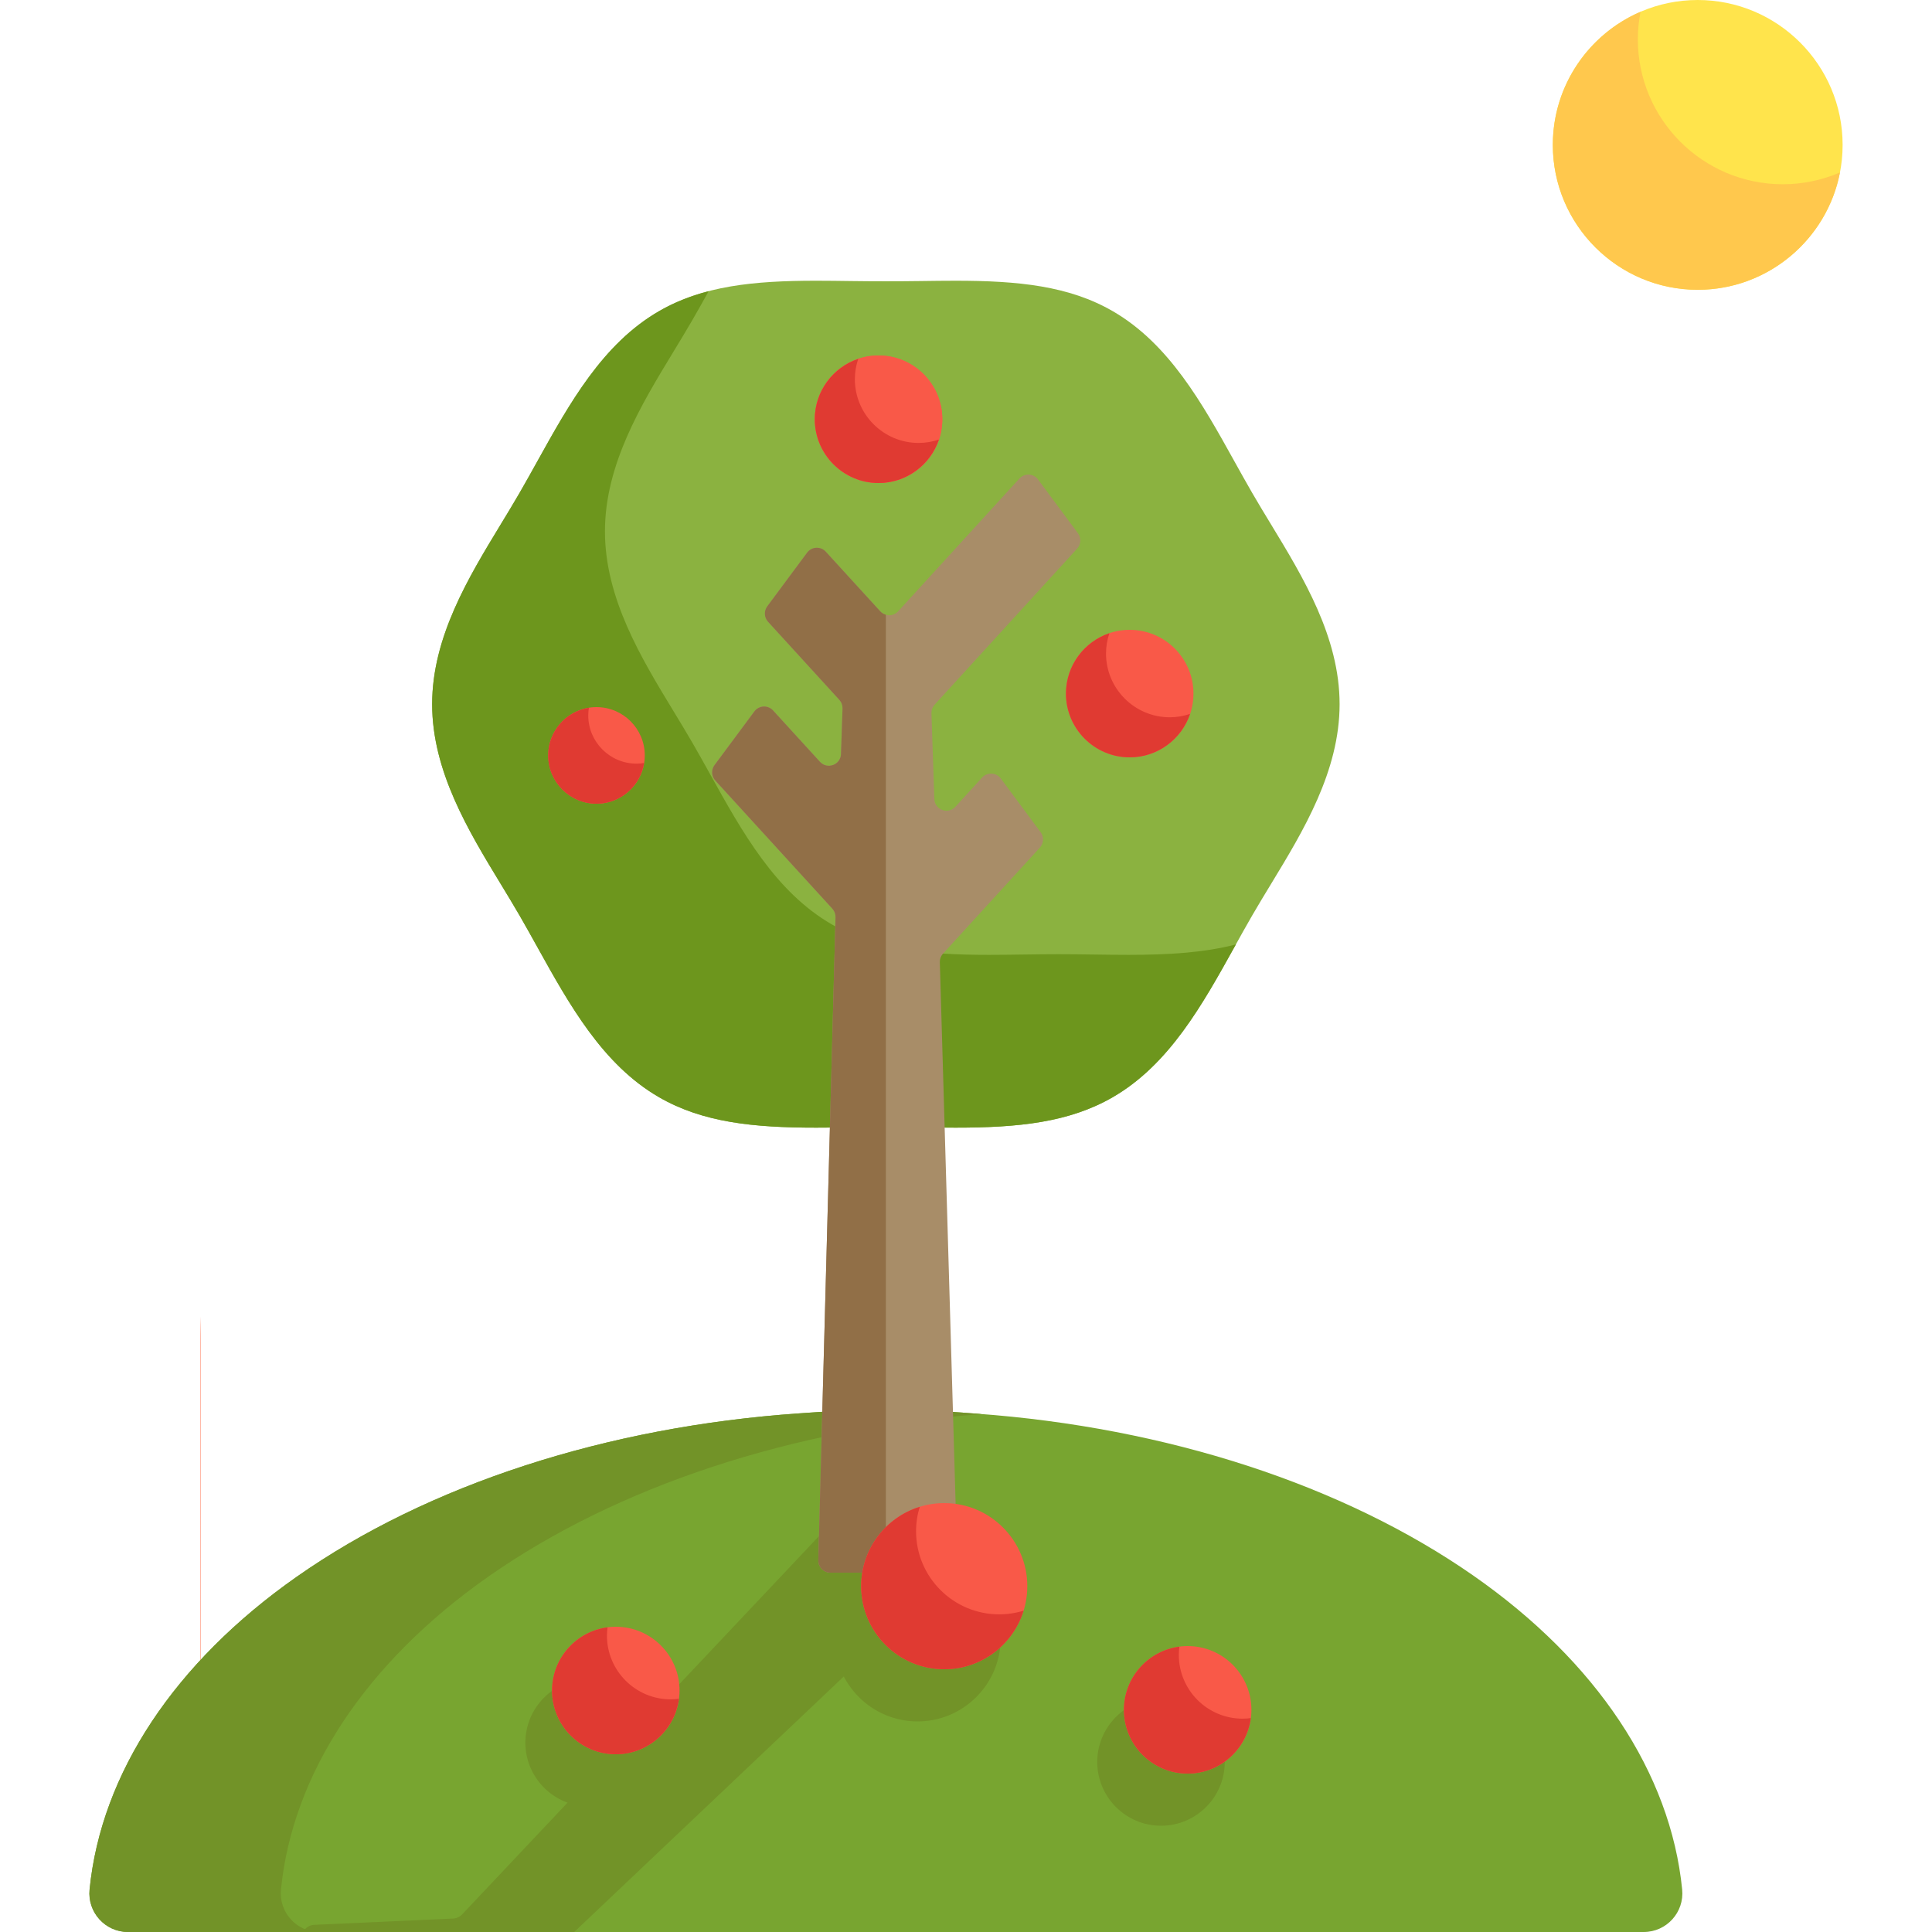
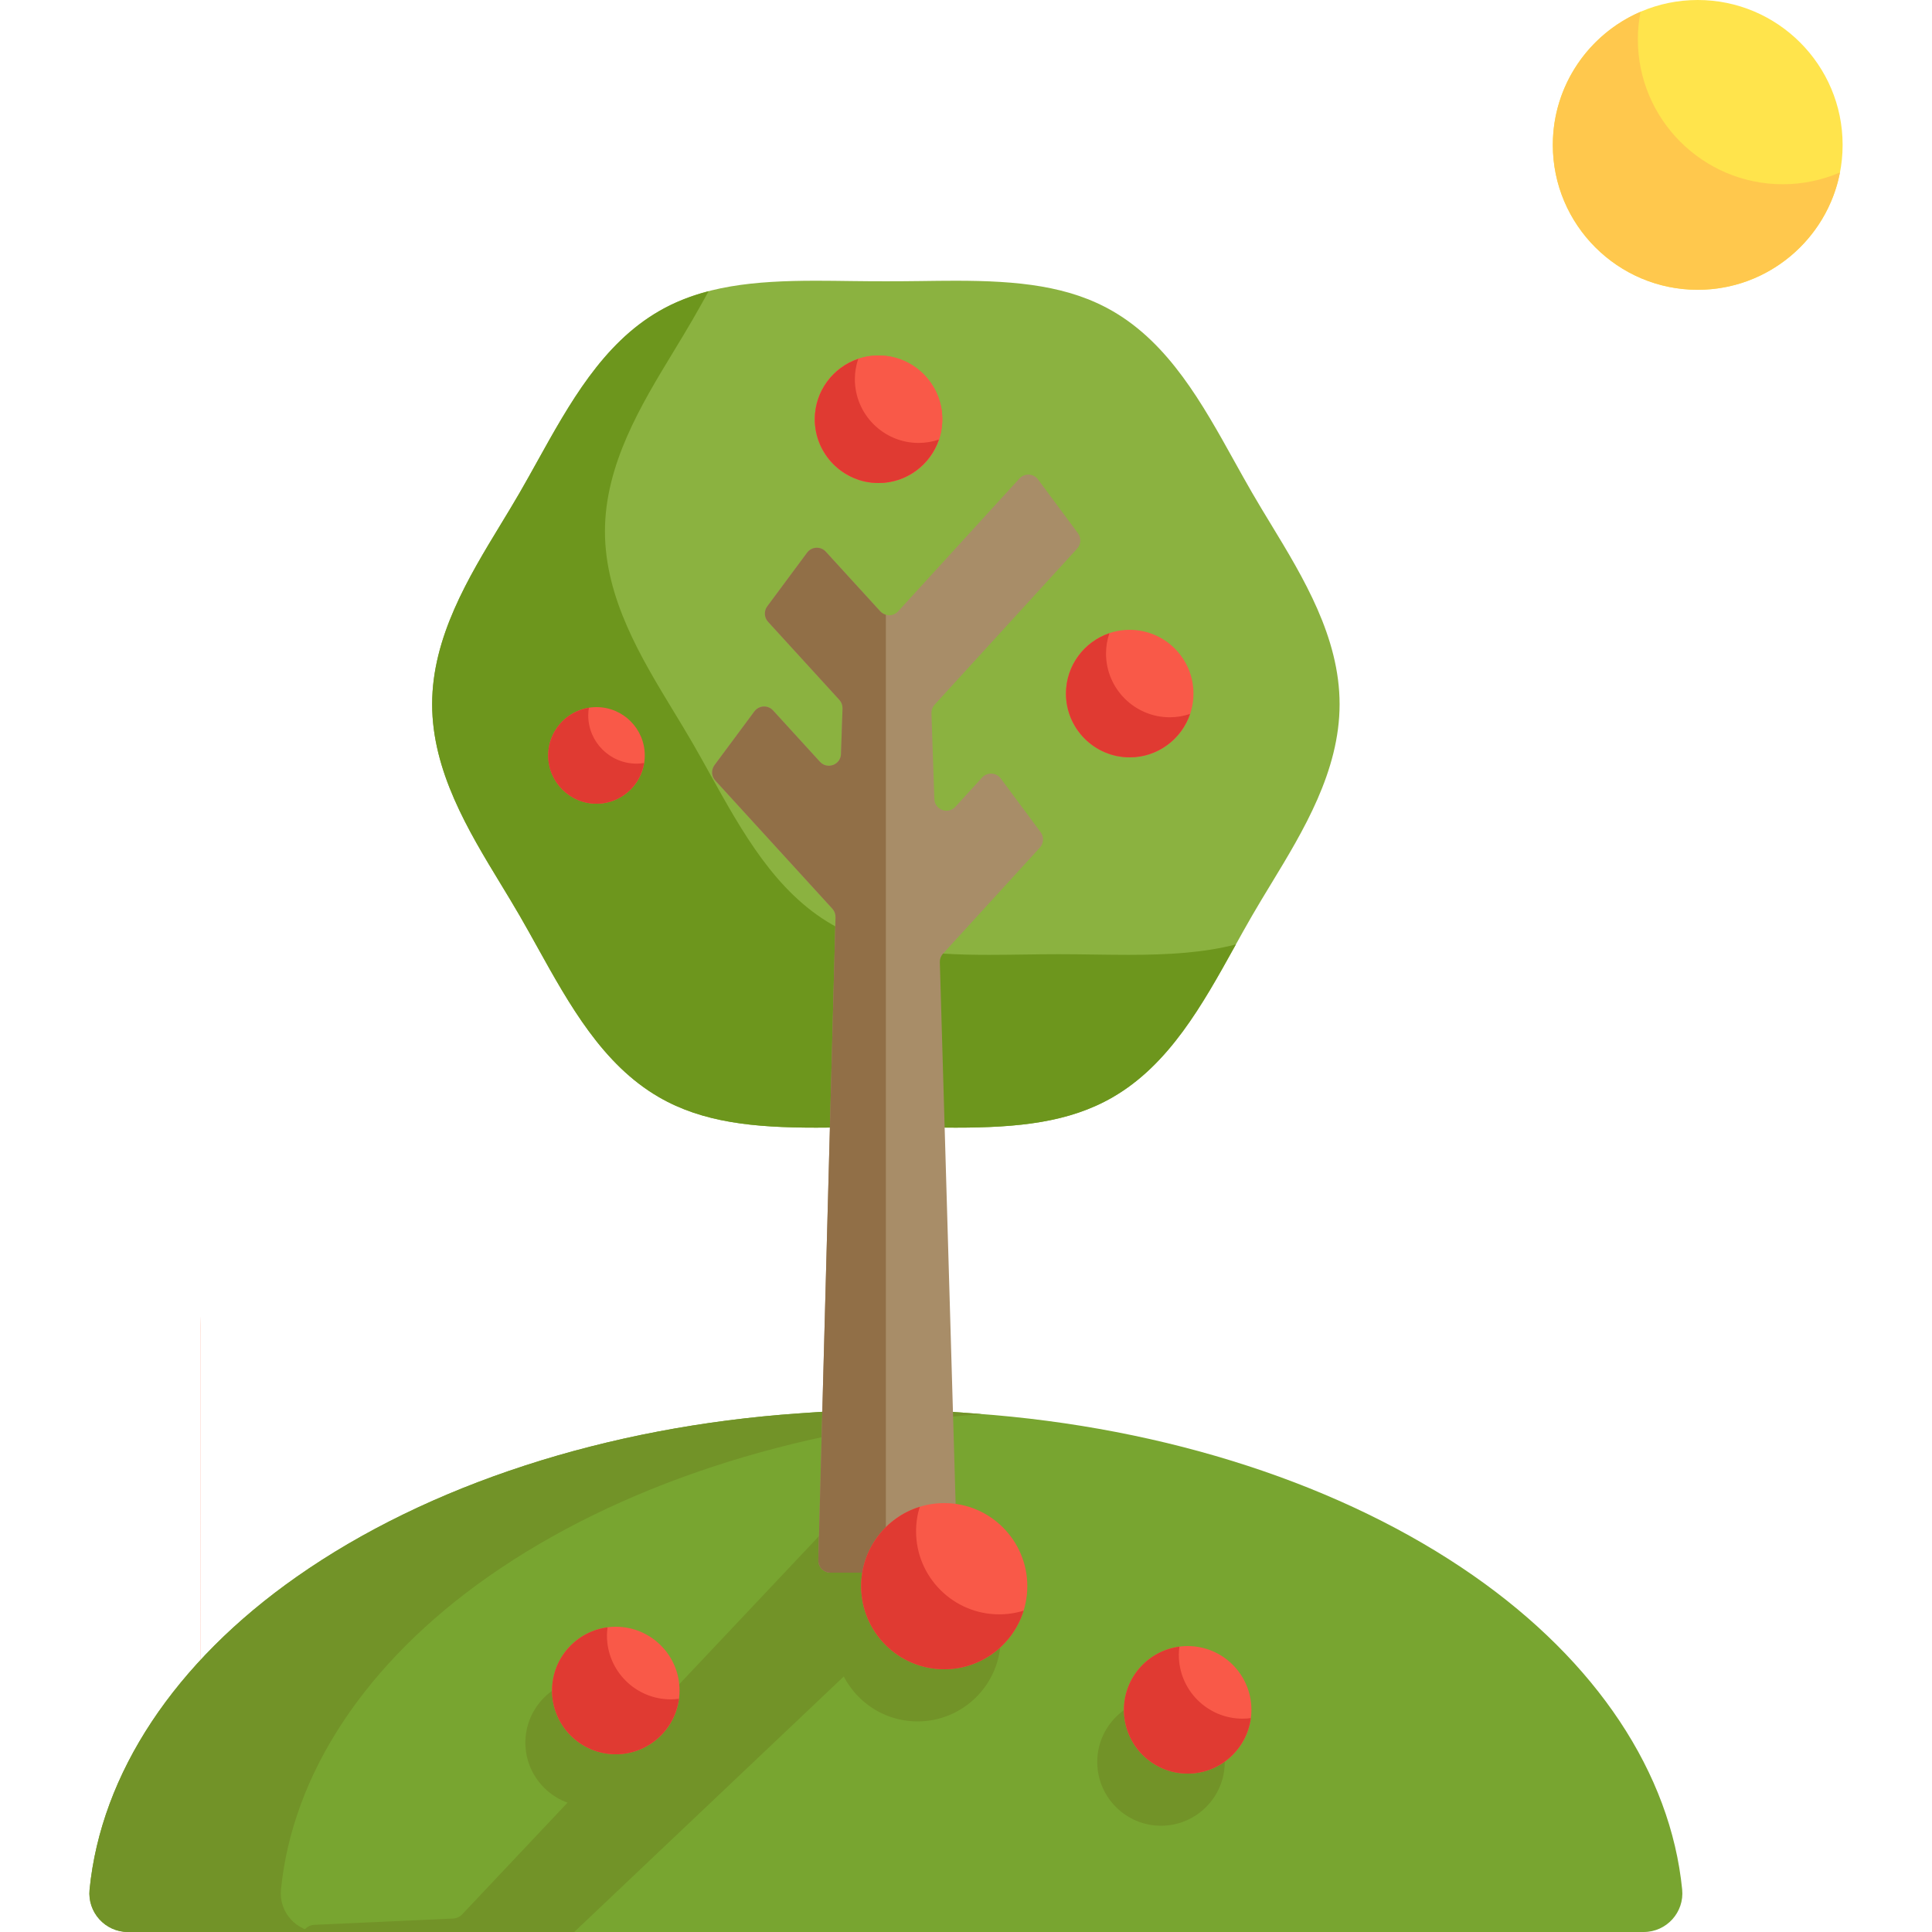
<svg xmlns="http://www.w3.org/2000/svg" viewBox="0 0 512 512">
  <defs>
    <linearGradient id="d">
      <stop offset="0" stop-color="#FF977B">
        <animate id="a" calcMode="linear" dur="1s" attributeName="offset" fill="freeze" from="0" to="1" />
      </stop>
-       <stop offset="0" stop-color="transparent">
+       <stop offset="0" stop-color="#FFF">
        <animate calcMode="linear" dur="1s" attributeName="offset" fill="freeze" from="0" to="1" />
      </stop>
    </linearGradient>
  </defs>
  <defs>
    <linearGradient id="e">
      <stop offset="0" stop-color="#F95948">
        <animate calcMode="linear" dur="0.7s" attributeName="offset" fill="freeze" from="0" to="1" />
      </stop>
-       <stop offset="0" stop-color="transparent">
+       <stop offset="0" stop-color="#FFF">
        <animate calcMode="linear" dur="0.7s" attributeName="offset" fill="freeze" from="0" to="1" />
      </stop>
    </linearGradient>
  </defs>
  <defs>
    <linearGradient id="f">
      <stop offset="0" stop-color="#FF977B">
        <animate calcMode="linear" dur="1s" attributeName="offset" fill="freeze" from="0" to="1" begin="a.end" />
      </stop>
-       <stop offset="0" stop-color="transparent">
+       <stop offset="0" stop-color="#FFF">
        <animate calcMode="linear" dur="1s" attributeName="offset" fill="freeze" from="0" to="1" begin="a.end" />
      </stop>
    </linearGradient>
  </defs>
  <defs>
    <linearGradient id="g">
      <stop offset="0" stop-color="#AEEF66">
        <animate calcMode="linear" dur="0.7s" attributeName="offset" fill="freeze" from="0" to="1" begin="b.end" />
      </stop>
-       <stop offset="0" stop-color="transparent">
+       <stop offset="0" stop-color="#FFF">
        <animate calcMode="linear" dur="0.7s" attributeName="offset" fill="freeze" from="0" to="1" begin="b.end" />
      </stop>
    </linearGradient>
  </defs>
  <defs>
    <linearGradient id="h">
      <stop offset="0" stop-color="#8EC155">
        <animate calcMode="linear" dur="0.5s" attributeName="offset" fill="freeze" from="0" to="1" begin="b.end" />
      </stop>
-       <stop offset="0" stop-color="transparent">
+       <stop offset="0" stop-color="#FFF">
        <animate calcMode="linear" dur="0.5s" attributeName="offset" fill="freeze" from="0" to="1" begin="b.end" />
      </stop>
    </linearGradient>
  </defs>
  <defs>
    <linearGradient id="i">
      <stop offset="0" stop-color="#AEEF66">
        <animate id="b" calcMode="linear" dur="1s" attributeName="offset" fill="freeze" from="0" to="1" />
      </stop>
-       <stop offset="0" stop-color="transparent">
+       <stop offset="0" stop-color="#FFF">
        <animate calcMode="linear" dur="1s" attributeName="offset" fill="freeze" from="0" to="1" />
      </stop>
    </linearGradient>
  </defs>
  <defs>
    <linearGradient id="j">
      <stop offset="0" stop-color="#FFF873">
        <animate id="c" calcMode="linear" dur="0.85s" attributeName="offset" fill="freeze" from="0" to="1" />
      </stop>
-       <stop offset="0" stop-color="transparent">
+       <stop offset="0" stop-color="#FFF">
        <animate calcMode="linear" dur="0.85s" attributeName="offset" fill="freeze" from="0" to="1" />
      </stop>
    </linearGradient>
  </defs>
  <defs>
    <linearGradient id="k">
      <stop offset="0" stop-color="#FFF873">
        <animate calcMode="linear" dur="1s" attributeName="offset" fill="freeze" from="0" to="1" begin="c.end" />
      </stop>
-       <stop offset="0" stop-color="transparent">
+       <stop offset="0" stop-color="#FFF">
        <animate calcMode="linear" dur="1s" attributeName="offset" fill="freeze" from="0" to="1" begin="c.end" />
      </stop>
    </linearGradient>
  </defs>
  <path class="rainbow rainbow1" fill="url(#d)" d="M53.113 355.84c0-51.12 21.798-100.071 59.804-134.299l10.563-9.661 53.074 76.301-8.451 9.896c-14.061 15.929-21.805 36.443-21.805 57.763v33.115l-5.709 1.816c-28.957 9.211-54.531 22.867-73.957 39.49l-13.518 11.568-.001-85.989z" />
  <path class="rainbow rainbow2" fill="url(#e)" d="M67.242 355.84c0-51.12 21.798-100.071 59.804-134.299l1.927-1.763-5.494-7.898-10.563 9.661C74.91 255.769 53.113 304.72 53.113 355.84v85.989l13.518-11.568c.2-.171.41-.337.611-.507V355.84z" />
  <path class="rainbow rainbow3" fill="url(#f)" d="M401.072 430.326a171.805 171.805 0 0 0-13.186-10.182c-17.369-12.126-37.819-21.988-60.782-29.312l-5.703-1.819V355.84c0-21.538-7.888-42.215-22.212-58.22l-5.648-6.31 6.494-5.435c10.555-8.834 17.769-21.824 24.747-34.385 1.6-2.883 3.114-5.607 4.705-8.359 1.65-2.849 3.386-5.705 5.065-8.467 2.296-3.78 4.664-7.677 6.88-11.657l4.972-8.93 7.633 6.797c38.479 34.261 60.548 83.454 60.548 134.966v86.032l-13.513-11.546z" />
  <path class="rainbow rainbow4" fill="url(#g)" d="M341.994 396.087a261.245 261.245 0 0 0-14.891-5.255l-5.703-1.819V355.84c0-21.538-7.889-42.215-22.212-58.22l-5.648-6.31 6.494-5.435c3.259-2.727 6.347-5.968 9.441-9.907l5.964-7.594 6.521 7.123c20.109 21.967 31.184 50.5 31.184 80.343v44.565l-11.15-4.318z" />
  <path class="rainbow rainbow5" fill="url(#h)" d="M329.698 357.53c0-23.823-7.889-46.695-22.212-64.398l-5.648-6.98 6.494-6.012c3.012-2.787 5.877-6.068 8.736-9.987l-1.628-1.779-5.964 7.594c-3.093 3.939-6.182 7.18-9.441 9.907l-6.494 5.435 5.648 6.31c14.323 16.005 22.212 36.682 22.212 58.22v33.173l5.703 1.819c.863.275 1.73.563 2.595.85V357.53z" />
  <path class="rainbow rainbow6" fill="url(#i)" d="M114.553 355.84c0-29.525 10.858-57.824 30.576-79.683l12.857-14.201 18.567 26.225-8.451 9.896c-14.061 15.929-21.805 36.443-21.805 57.763v33.115l-5.709 1.816a259.765 259.765 0 0 0-14.889 5.247l-11.146 4.309V355.84z" />
  <path class="rainbow rainbow7" fill="url(#j)" d="M83.833 355.84c0-39.818 16.319-78.746 44.772-106.802l11.519-11.207 16.578 28.168-8.498 8.352c-21.039 22.038-32.626 50.978-32.626 81.489v44.291l-4.731 2.205a220.576 220.576 0 0 0-14.808 7.581l-12.205 6.857V355.84h-.001z" />
  <path class="rainbow rainbow8" fill="url(#k)" d="M371.661 409.991a221.383 221.383 0 0 0-14.808-7.584l-4.732-2.205V355.84c0-30.818-11.805-59.981-33.239-82.116l-4.388-4.532 3.26-5.401c2.431-4.027 4.768-8.233 7.028-12.301l5.912-10.619 7.666 7.454c28.919 28.12 45.504 67.308 45.504 107.515v61.007l-12.203-6.856z" />
  <path class="moon" d="M449.913 76.8c-21.174 0-38.4-17.226-38.4-38.4S428.738 0 449.913 0s38.4 17.226 38.4 38.4-17.226 38.4-38.4 38.4z" fill="#ffe44c" />
  <path class="moon" d="M472.448 48.827c-21.174 0-38.4-17.226-38.4-38.4 0-2.497.248-4.937.706-7.302-13.656 5.891-23.241 19.483-23.241 35.275 0 21.174 17.226 38.4 38.4 38.4 18.677 0 34.274-13.405 37.695-31.098a38.19 38.19 0 0 1-15.16 3.125z" fill="#ffc84d" />
  <path d="M216.284 298.841c-16.626 0-30.071-1.373-41.651-8.075-14.936-8.641-23.725-24.466-32.225-39.77l-.055-.1a532.71 532.71 0 0 0-4.644-8.247c-1.622-2.803-3.367-5.673-5.053-8.449-8.499-13.986-18.133-29.837-18.133-47.582 0-17.747 9.633-33.597 18.132-47.582 1.696-2.79 3.44-5.661 5.052-8.448 1.588-2.745 3.169-5.592 4.698-8.345 8.5-15.306 17.29-31.132 32.227-39.775 11.581-6.7 25.028-8.073 41.654-8.073 3.057 0 6.161.043 9.296.087a669.977 669.977 0 0 0 18.366 0c3.128-.043 6.224-.086 9.274-.086 16.64 0 30.095 1.373 41.675 8.072 14.938 8.643 23.728 24.469 32.229 39.777 1.53 2.754 3.112 5.602 4.697 8.341 1.599 2.764 3.328 5.611 5.001 8.364 8.55 14.069 18.184 29.92 18.184 47.667 0 17.745-9.633 33.596-18.131 47.581-1.699 2.794-3.442 5.663-5.053 8.449-1.588 2.745-3.169 5.592-4.698 8.345-8.5 15.306-17.29 31.132-32.227 39.775-11.582 6.7-25.028 8.073-41.654 8.073-3.057 0-6.161-.043-9.296-.087-3.065-.042-6.132-.084-9.183-.084s-6.118.042-9.183.084c-3.134.044-6.237.087-9.296.087l-.003.001z" fill="#8bb240" />
  <path d="M299.04 253.047c-3.057 0-6.161-.043-9.296-.087a671.404 671.404 0 0 0-9.183-.084c-3.051 0-6.118.042-9.183.084-3.134.044-6.237.087-9.296.087h-.004c-16.626 0-30.071-1.373-41.651-8.075-14.936-8.641-23.725-24.466-32.225-39.77l-.055-.1c-1.515-2.728-3.082-5.548-4.644-8.247-1.622-2.803-3.367-5.673-5.053-8.449-8.499-13.986-18.133-29.837-18.133-47.582 0-17.747 9.633-33.597 18.132-47.582 1.696-2.79 3.44-5.661 5.052-8.448a503.941 503.941 0 0 0 4.301-7.632c-4.664 1.214-9.039 2.916-13.169 5.306-14.937 8.643-23.727 24.47-32.227 39.775-1.529 2.753-3.11 5.6-4.698 8.345-1.613 2.787-3.357 5.658-5.052 8.448-8.499 13.985-18.132 29.835-18.132 47.582 0 17.745 9.633 33.596 18.133 47.582 1.687 2.776 3.431 5.646 5.053 8.449 1.562 2.699 3.128 5.519 4.644 8.247l.055.1c8.5 15.304 17.289 31.129 32.225 39.77 11.58 6.702 25.026 8.075 41.651 8.075h.004c3.058 0 6.161-.043 9.296-.087 3.065-.042 6.132-.084 9.183-.084s6.118.042 9.183.084c3.134.044 6.239.087 9.296.087 16.626 0 30.072-1.373 41.654-8.073 14.937-8.643 23.727-24.469 32.227-39.775l.397-.713c-8.415 2.189-17.79 2.767-28.485 2.767z" fill="#6d961d" />
  <path class="apple" d="M299.385 200.704c-9.316 0-16.896-7.58-16.896-16.896s7.58-16.896 16.896-16.896 16.896 7.58 16.896 16.896-7.58 16.896-16.896 16.896zM232.825 128c-9.316 0-16.896-7.58-16.896-16.896s7.58-16.896 16.896-16.896 16.896 7.58 16.896 16.896S242.141 128 232.825 128z" fill="#f95948" />
  <path class="apple" d="M232.825 94.208c-9.316 0-16.896 7.58-16.896 16.896S223.508 128 232.825 128s16.896-7.58 16.896-16.896-7.58-16.896-16.896-16.896zm-74.752 118.784c-7.058 0-12.8-5.742-12.8-12.8 0-7.058 5.742-12.8 12.8-12.8 7.058 0 12.8 5.742 12.8 12.8 0 7.058-5.742 12.8-12.8 12.8z" fill="#f95948" />
  <path class="apple" d="M310.002 190.086c-9.316 0-16.896-7.58-16.896-16.896 0-1.883.324-3.691.895-5.383-6.682 2.255-11.512 8.569-11.512 16.001 0 9.316 7.58 16.896 16.896 16.896 7.432 0 13.746-4.831 16.001-11.512-1.694.572-3.5.894-5.384.894zm-66.56-72.704c-9.316 0-16.896-7.58-16.896-16.896 0-1.883.324-3.69.895-5.383-6.682 2.255-11.512 8.569-11.512 16.001 0 9.316 7.58 16.896 16.896 16.896 7.432 0 13.746-4.831 16.001-11.512-1.694.572-3.5.894-5.384.894zm-74.752 84.992c-7.058 0-12.8-5.742-12.8-12.8 0-.685.07-1.353.173-2.009-6.104.969-10.791 6.254-10.791 12.627 0 7.058 5.742 12.8 12.8 12.8 6.373 0 11.657-4.687 12.627-10.791-.656.104-1.323.173-2.009.173z" fill="#e03a32" />
  <path d="M445.792 500.749c-3.064-30.886-22.689-60.414-55.261-83.145-34.489-24.069-81.303-39.332-131.819-42.977l-11.304-.816-24.361-.032-11.245.777c-51.086 3.533-98.369 18.903-133.137 43.281-32.365 22.693-51.872 52.138-54.927 82.911C23.142 506.774 27.875 512 33.93 512h401.671c6.056 0 10.789-5.225 10.191-11.251z" fill="#78a530" />
  <path d="M74.461 500.748c3.055-30.773 22.562-60.218 54.927-82.911 34.224-23.996 80.574-39.255 130.74-43.097-.472-.036-.942-.079-1.415-.113l-11.304-.816-24.361-.032-11.245.777c-51.086 3.533-98.369 18.903-133.137 43.281-32.365 22.693-51.872 52.138-54.927 82.911C23.142 506.774 27.875 512 33.93 512h50.721c-6.055 0-10.788-5.226-10.19-11.252z" fill="#729328" />
  <path class="apple2" d="M156.127 478.72c-9.316 0-16.896-7.58-16.896-16.896s7.58-16.896 16.896-16.896 16.896 7.58 16.896 16.896-7.581 16.896-16.896 16.896zm151.552 5.12c-9.316 0-16.896-7.58-16.896-16.896s7.58-16.896 16.896-16.896 16.896 7.58 16.896 16.896-7.581 16.896-16.896 16.896zm-64.512-27.648c-12.14 0-22.016-9.876-22.016-22.016s9.876-22.016 22.016-22.016 22.016 9.876 22.016 22.016-9.876 22.016-22.016 22.016z" fill="#729328" />
  <path d="M253.219 411.263l-18.096-18.096a3.503 3.503 0 0 0-5.025.073L122.473 507.335a3.504 3.504 0 0 1-2.389 1.095l-36.811 1.67a3.495 3.495 0 0 0-2.952 1.9h71.85l100.98-95.717a3.503 3.503 0 0 0 .068-5.02z" fill="#729328" />
  <path d="M216.865 413.47l4.56-170.403a3.213 3.213 0 0 0-.839-2.252l-31.022-33.968a3.214 3.214 0 0 1-.208-4.08l10.562-14.234a3.212 3.212 0 0 1 4.951-.252l12.422 13.602c1.941 2.126 5.485.82 5.582-2.057l.409-12.082a3.202 3.202 0 0 0-.839-2.274l-18.903-20.7a3.214 3.214 0 0 1-.208-4.08l10.562-14.233a3.212 3.212 0 0 1 4.951-.252l14.429 15.8a3.21 3.21 0 0 0 4.743 0l32.133-35.187a3.211 3.211 0 0 1 4.951.253l10.56 14.236a3.214 3.214 0 0 1-.208 4.08l-37.773 41.362a3.218 3.218 0 0 0-.839 2.274l.769 22.721c.097 2.877 3.64 4.183 5.582 2.057l7.073-7.745a3.212 3.212 0 0 1 4.951.252l10.565 14.231a3.214 3.214 0 0 1-.207 4.081l-25.67 28.108a3.214 3.214 0 0 0-.839 2.26l4.624 158.474a3.212 3.212 0 0 1-3.21 3.305h-30.404a3.21 3.21 0 0 1-3.21-3.297z" fill="#a88d68" />
  <path class="apple2" d="M163.193 464.896c-9.316 0-16.896-7.58-16.896-16.896s7.58-16.896 16.896-16.896 16.896 7.58 16.896 16.896-7.58 16.896-16.896 16.896zm151.552 5.12c-9.316 0-16.896-7.58-16.896-16.896s7.58-16.896 16.896-16.896 16.896 7.58 16.896 16.896-7.58 16.896-16.896 16.896z" fill="#f95948" />
  <path d="M234.766 162.913a3.183 3.183 0 0 1-1.492-.907l-14.429-15.8a3.212 3.212 0 0 0-4.951.252l-10.561 14.233a3.211 3.211 0 0 0 .208 4.08l18.903 20.7c.565.62.866 1.436.839 2.274l-.409 12.082c-.097 2.877-3.64 4.183-5.582 2.057l-12.422-13.602a3.212 3.212 0 0 0-4.951.252l-10.562 14.234a3.211 3.211 0 0 0 .208 4.08l31.022 33.967c.56.614.861 1.421.839 2.252l-4.56 170.403a3.212 3.212 0 0 0 3.21 3.298h14.69V162.913z" fill="#916f47" />
  <path class="apple2" d="M250.233 442.368c-12.14 0-22.016-9.876-22.016-22.016s9.876-22.016 22.016-22.016c12.14 0 22.016 9.876 22.016 22.016s-9.877 22.016-22.016 22.016z" fill="#f95948" />
  <path class="apple2" d="M177.743 450.346c-9.316 0-16.896-7.58-16.896-16.896 0-.743.065-1.47.159-2.188-8.284 1.078-14.709 8.165-14.709 16.738 0 9.316 7.58 16.896 16.896 16.896 8.573 0 15.659-6.425 16.737-14.709-.717.094-1.444.159-2.187.159zm151.552 5.12c-9.316 0-16.896-7.58-16.896-16.896 0-.743.064-1.47.159-2.188-8.284 1.078-14.709 8.165-14.709 16.738 0 9.316 7.58 16.896 16.896 16.896 8.573 0 15.659-6.425 16.737-14.709-.717.094-1.444.159-2.187.159zm-64.512-27.648c-12.14 0-22.016-9.876-22.016-22.016 0-2.258.344-4.436.978-6.488-8.983 2.776-15.528 11.155-15.528 21.038 0 12.14 9.876 22.016 22.016 22.016 9.883 0 18.262-6.545 21.038-15.529a21.91 21.91 0 0 1-6.488.979z" fill="#e03a32" />
</svg>
